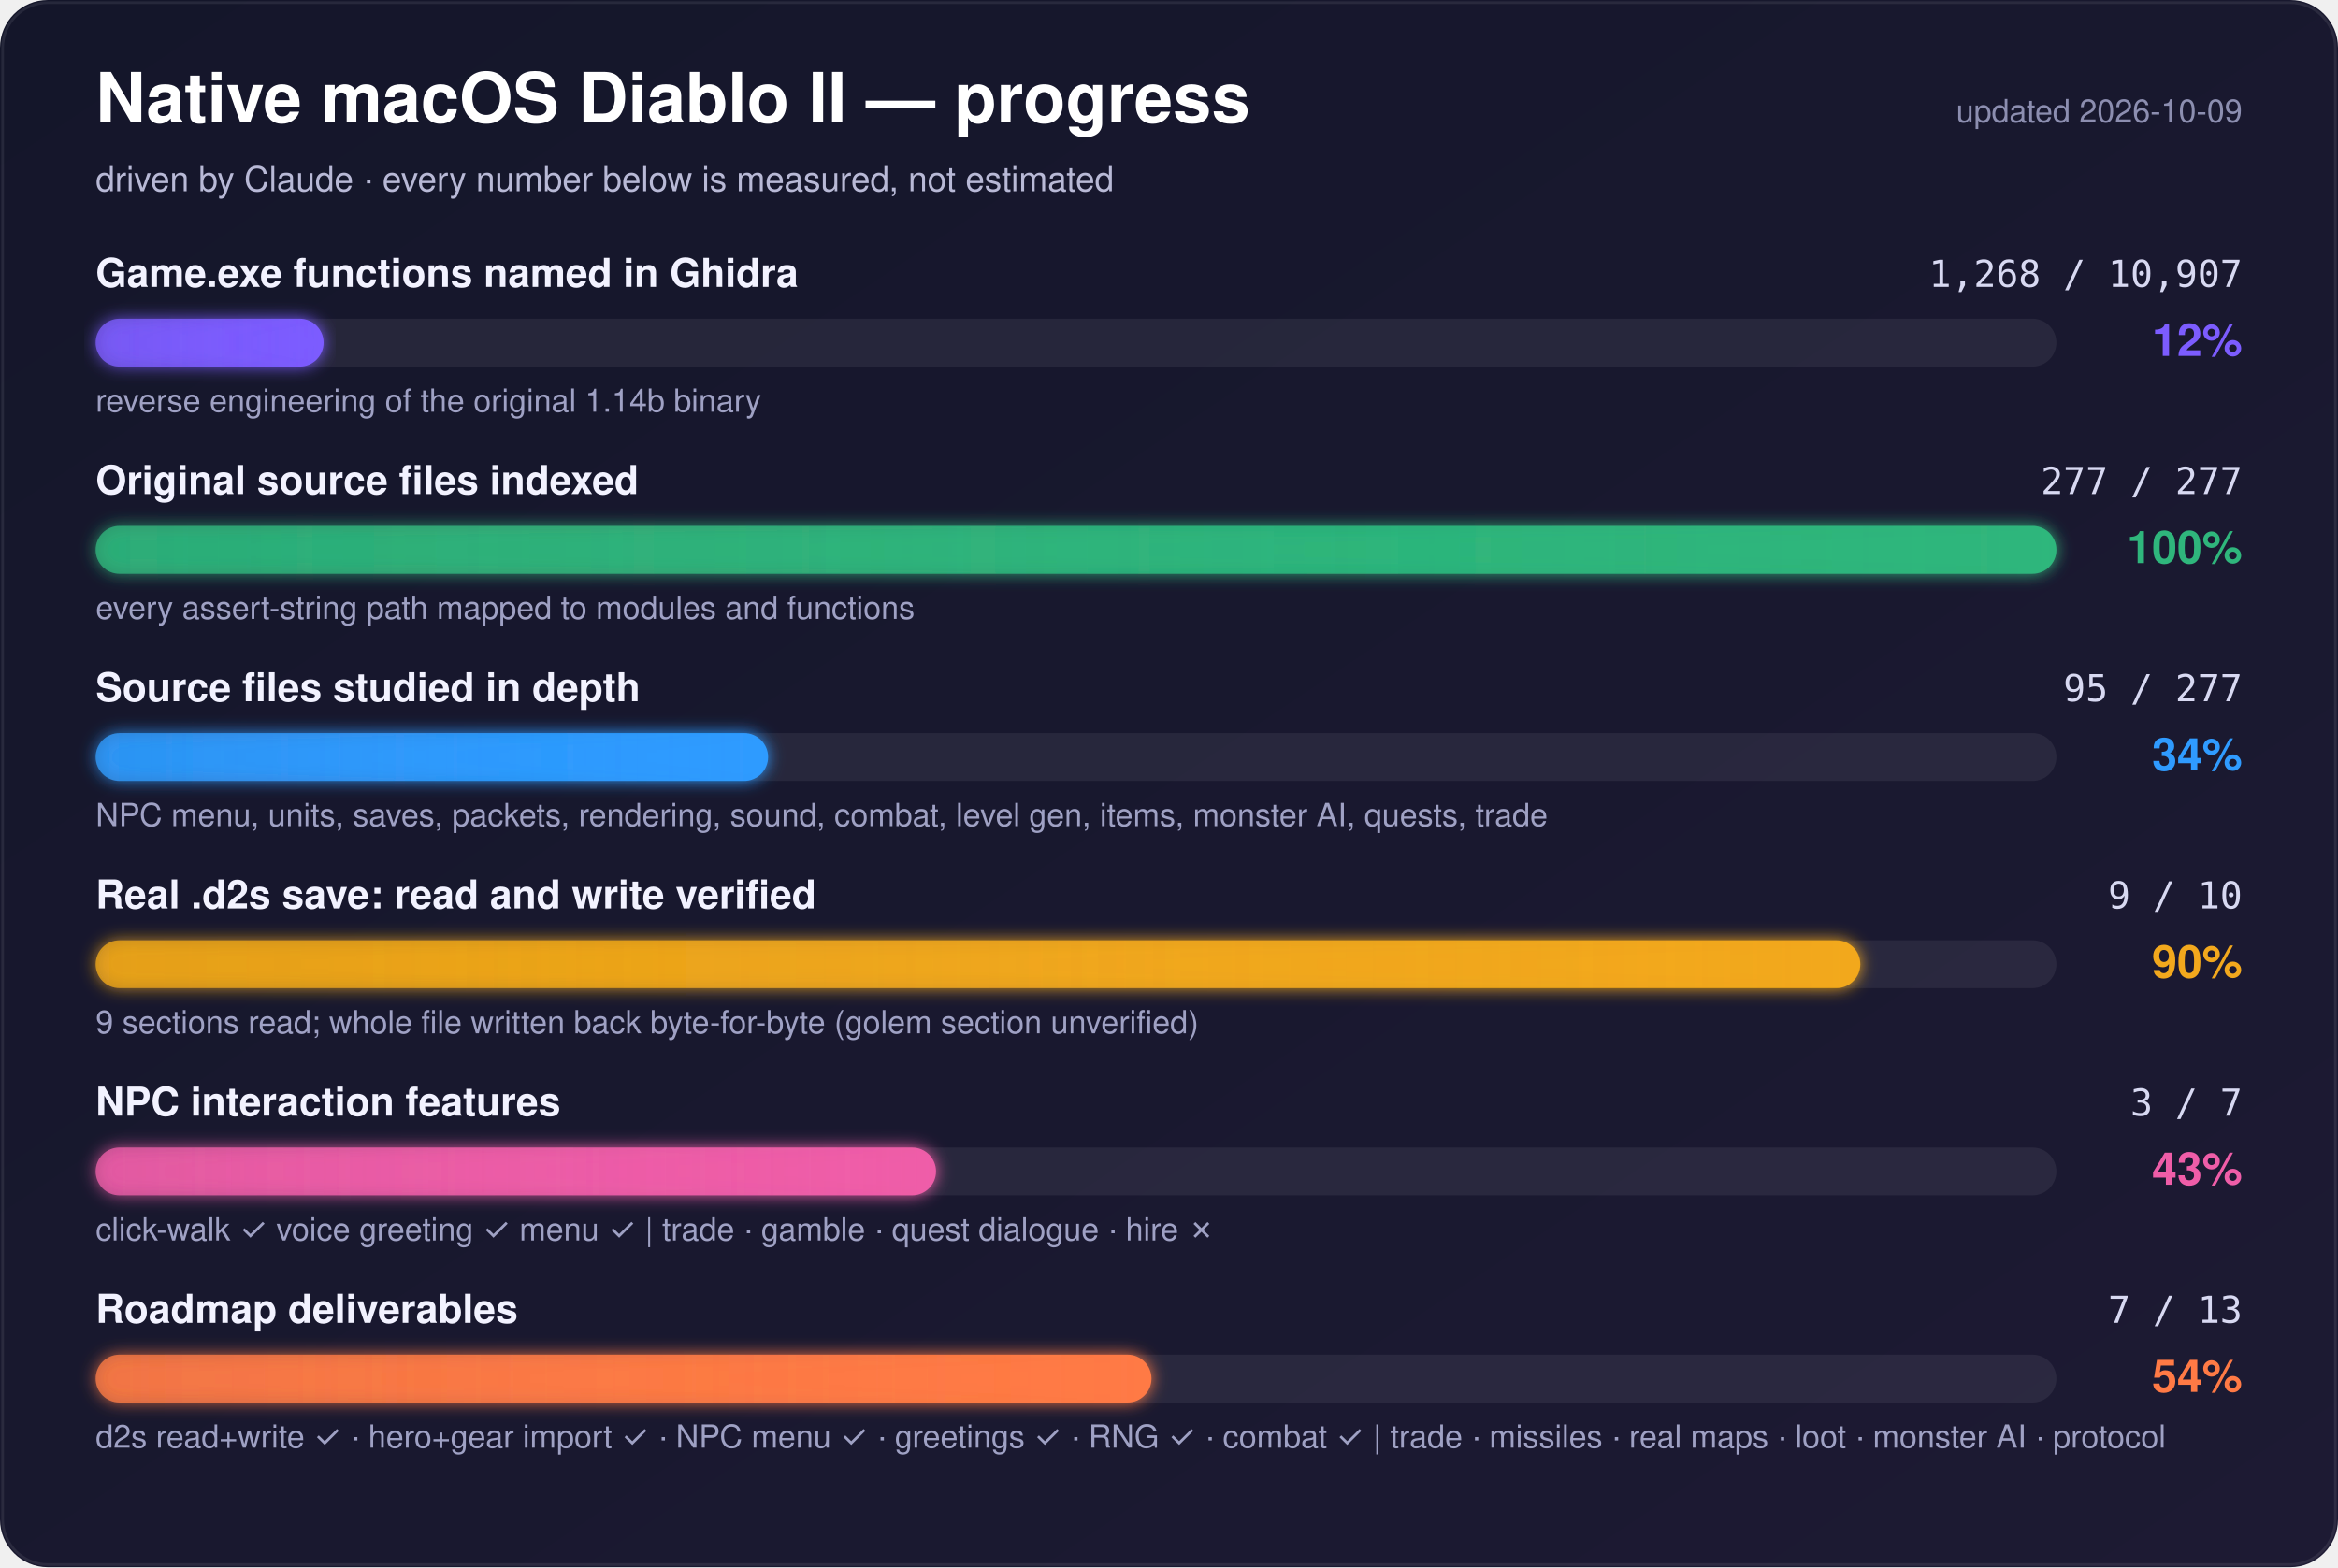
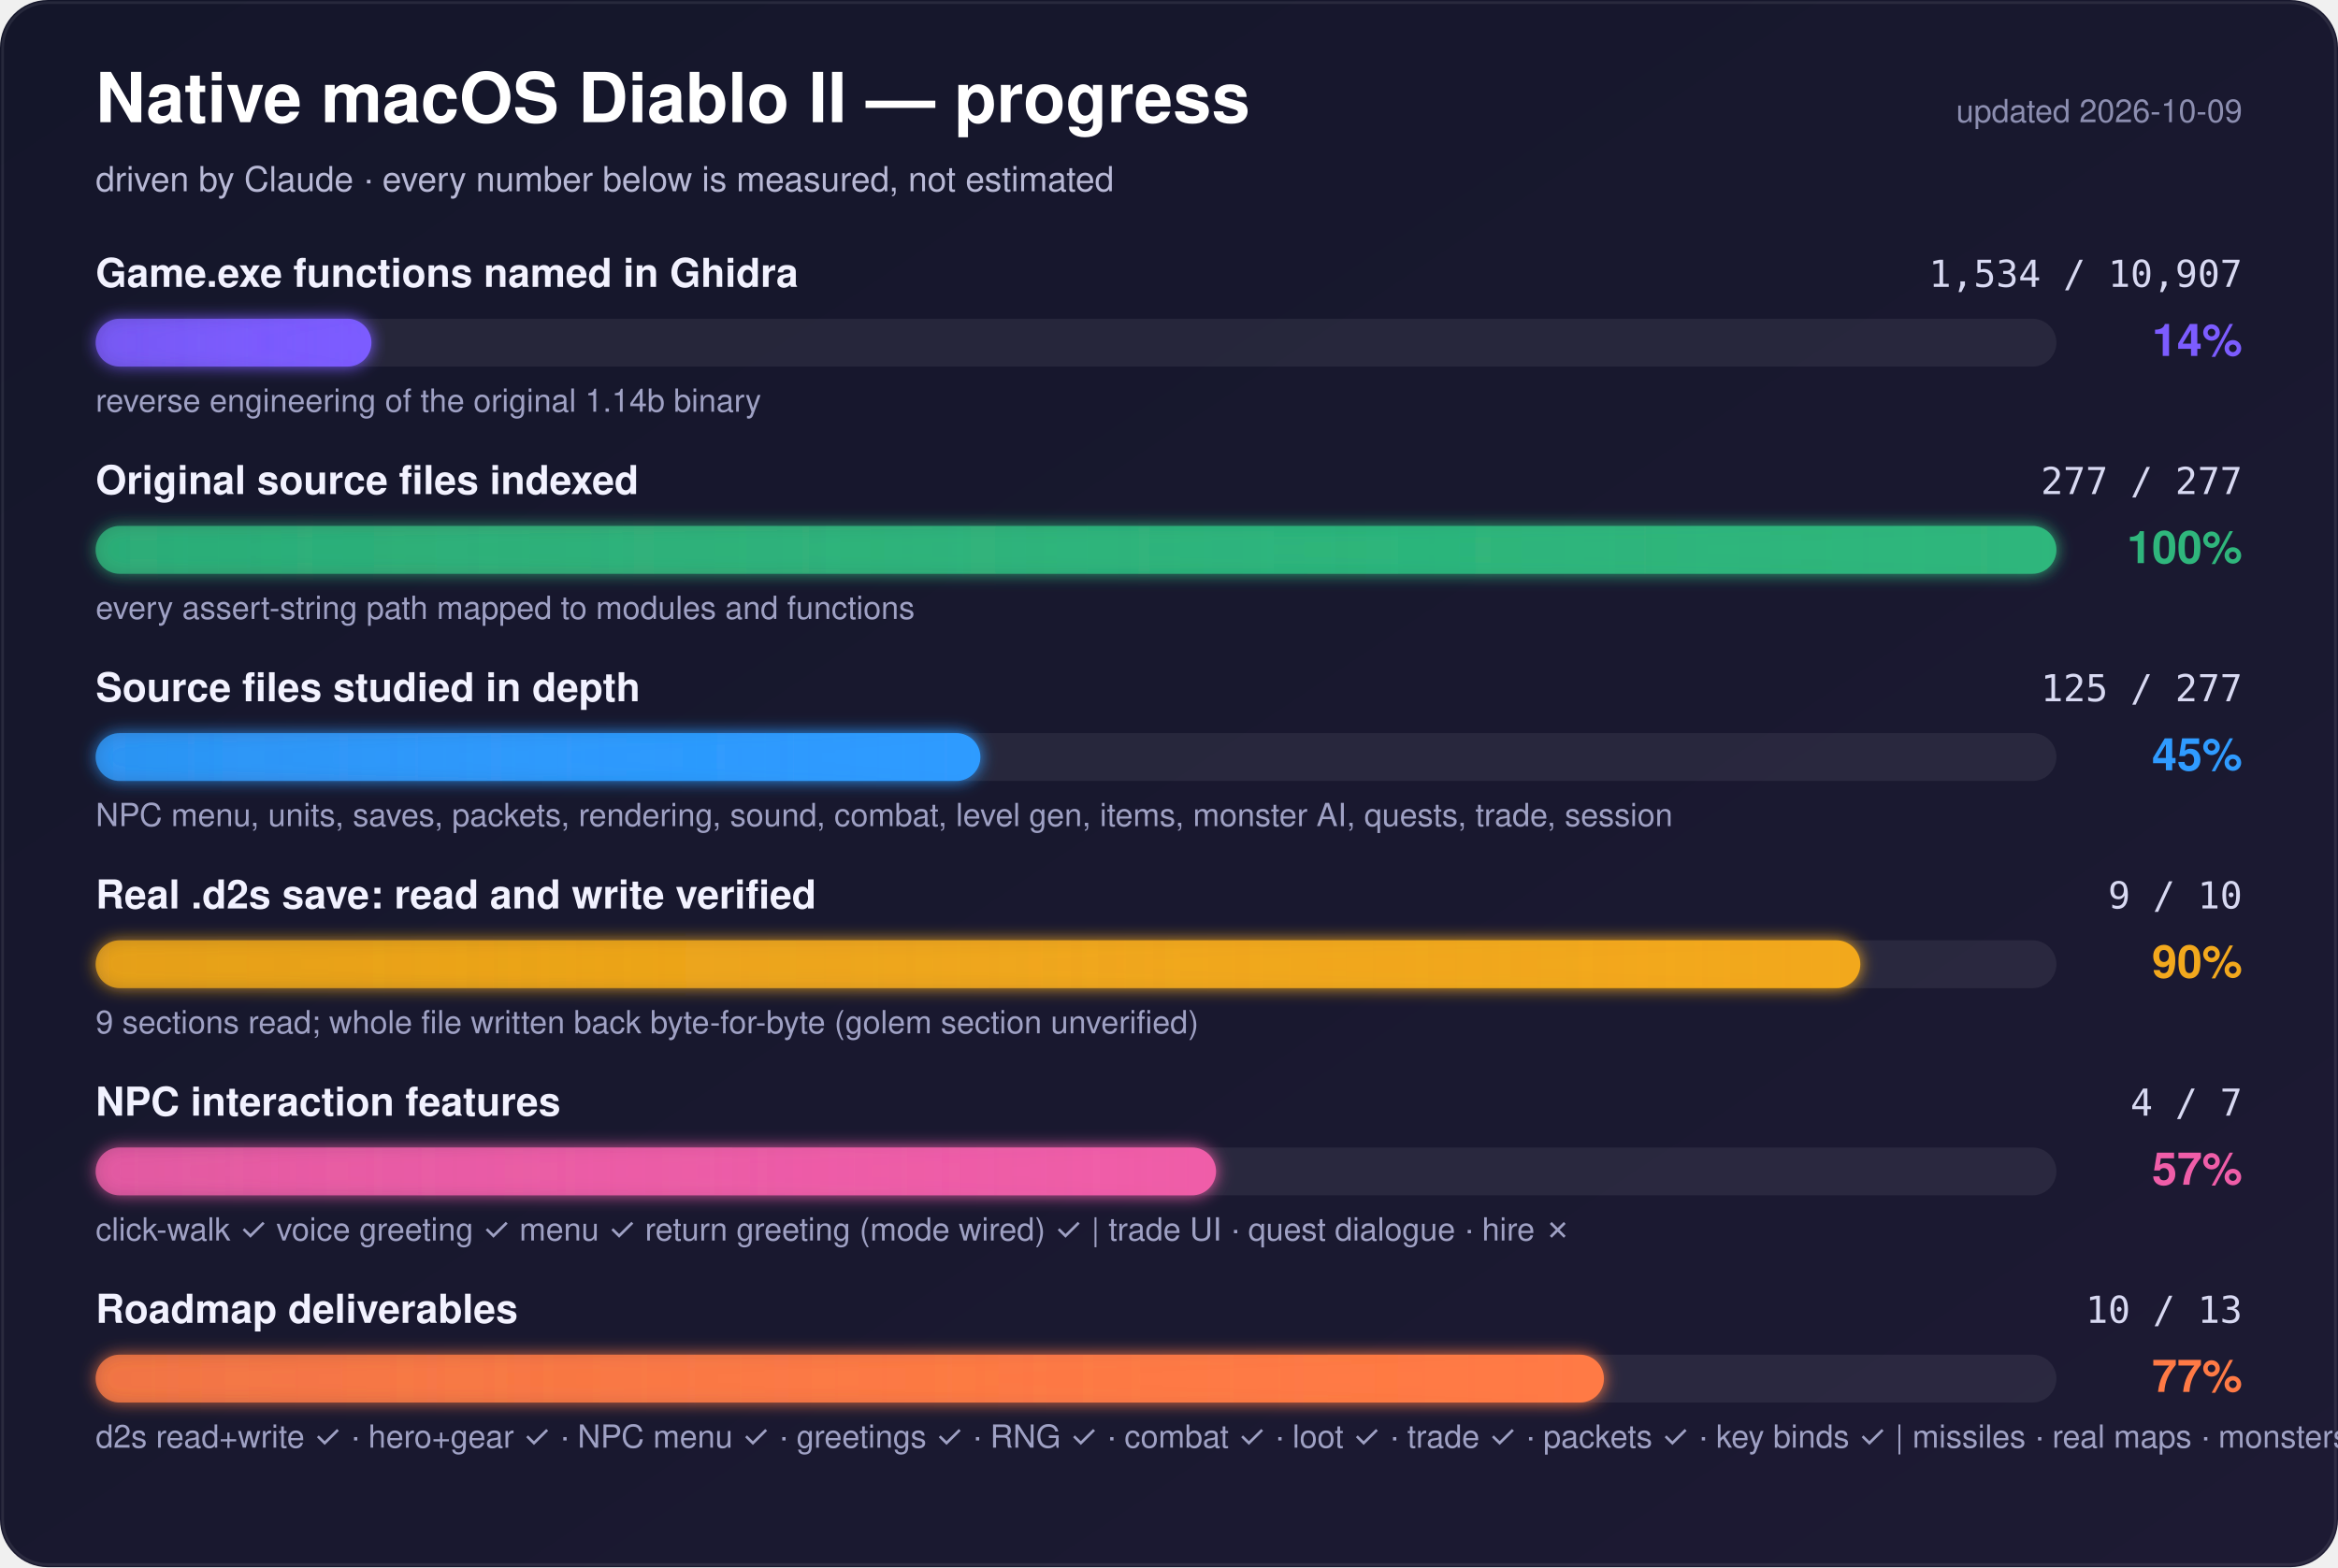
<svg xmlns="http://www.w3.org/2000/svg" width="880" height="590" viewBox="0 0 880 590" role="img" aria-label="Native macOS Diablo II — progress">
  <defs>
    <linearGradient id="bg" x1="0" y1="0" x2="1" y2="1">
      <stop offset="0" stop-color="#14162a" />
      <stop offset="1" stop-color="#1d1a33" />
    </linearGradient>
    <linearGradient id="g0" x1="0" y1="0" x2="1" y2="0">
      <stop offset="0" stop-color="#7c5cff" stop-opacity="0.75" />
      <stop offset="1" stop-color="#7c5cff" />
    </linearGradient>
    <linearGradient id="g1" x1="0" y1="0" x2="1" y2="0">
      <stop offset="0" stop-color="#2fb67c" stop-opacity="0.75" />
      <stop offset="1" stop-color="#2fb67c" />
    </linearGradient>
    <linearGradient id="g2" x1="0" y1="0" x2="1" y2="0">
      <stop offset="0" stop-color="#2f9bff" stop-opacity="0.75" />
      <stop offset="1" stop-color="#2f9bff" />
    </linearGradient>
    <linearGradient id="g3" x1="0" y1="0" x2="1" y2="0">
      <stop offset="0" stop-color="#f2a81d" stop-opacity="0.75" />
      <stop offset="1" stop-color="#f2a81d" />
    </linearGradient>
    <linearGradient id="g4" x1="0" y1="0" x2="1" y2="0">
      <stop offset="0" stop-color="#ef5da8" stop-opacity="0.75" />
      <stop offset="1" stop-color="#ef5da8" />
    </linearGradient>
    <linearGradient id="g5" x1="0" y1="0" x2="1" y2="0">
      <stop offset="0" stop-color="#ff7a45" stop-opacity="0.75" />
      <stop offset="1" stop-color="#ff7a45" />
    </linearGradient>
    <filter id="glow" x="-5%" y="-50%" width="110%" height="200%">
      <feGaussianBlur stdDeviation="3" result="b" />
      <feMerge>
        <feMergeNode in="b" />
        <feMergeNode in="SourceGraphic" />
      </feMerge>
    </filter>
  </defs>
  <rect width="880" height="590" rx="18" fill="url(#bg)" />
  <rect x="1" y="1" width="878" height="588" rx="17" fill="none" stroke="#ffffff" stroke-opacity="0.08" />
  <text x="36" y="46" font-family="-apple-system,Segoe UI,Helvetica,Arial,sans-serif" font-size="26" font-weight="700" fill="#ffffff">Native macOS Diablo II — progress</text>
  <text x="36" y="72" font-family="-apple-system,Segoe UI,Helvetica,Arial,sans-serif" font-size="13" fill="#b8b9d6">driven by Claude · every number below is measured, not estimated</text>
  <text x="844" y="46" text-anchor="end" font-family="-apple-system,Segoe UI,Helvetica,Arial,sans-serif" font-size="12" fill="#8c8eb0">updated 2026-10-09</text>
  <text x="36" y="108" font-family="-apple-system,Segoe UI,Helvetica,Arial,sans-serif" font-size="15" font-weight="600" fill="#f2f2ff">Game.exe functions named in Ghidra</text>
-   <text x="844" y="108" text-anchor="end" font-family="ui-monospace,SFMono-Regular,Menlo,monospace" font-size="14" fill="#d8d9f2">1,268 / 10,907</text>
+   <text x="844" y="108" text-anchor="end" font-family="ui-monospace,SFMono-Regular,Menlo,monospace" font-size="14" fill="#d8d9f2">1,534 / 10,907</text>
  <rect x="36" y="120" width="738" height="18" rx="9" fill="#ffffff" fill-opacity="0.07" />
-   <rect x="36" y="120" width="85.8" height="18" rx="9" fill="url(#g0)" filter="url(#glow)" />
-   <text x="844" y="134" text-anchor="end" font-family="-apple-system,Segoe UI,Helvetica,Arial,sans-serif" font-size="17" font-weight="700" fill="#7c5cff">12%</text>
+   <rect x="36" y="120" width="103.8" height="18" rx="9" fill="url(#g0)" filter="url(#glow)" />
+   <text x="844" y="134" text-anchor="end" font-family="-apple-system,Segoe UI,Helvetica,Arial,sans-serif" font-size="17" font-weight="700" fill="#7c5cff">14%</text>
  <text x="36" y="155" font-family="-apple-system,Segoe UI,Helvetica,Arial,sans-serif" font-size="12" fill="#9fa1c4">reverse engineering of the original 1.14b binary</text>
  <text x="36" y="186" font-family="-apple-system,Segoe UI,Helvetica,Arial,sans-serif" font-size="15" font-weight="600" fill="#f2f2ff">Original source files indexed</text>
  <text x="844" y="186" text-anchor="end" font-family="ui-monospace,SFMono-Regular,Menlo,monospace" font-size="14" fill="#d8d9f2">277 / 277</text>
  <rect x="36" y="198" width="738" height="18" rx="9" fill="#ffffff" fill-opacity="0.07" />
  <rect x="36" y="198" width="738.0" height="18" rx="9" fill="url(#g1)" filter="url(#glow)" />
  <text x="844" y="212" text-anchor="end" font-family="-apple-system,Segoe UI,Helvetica,Arial,sans-serif" font-size="17" font-weight="700" fill="#2fb67c">100%</text>
  <text x="36" y="233" font-family="-apple-system,Segoe UI,Helvetica,Arial,sans-serif" font-size="12" fill="#9fa1c4">every assert-string path mapped to modules and functions</text>
  <text x="36" y="264" font-family="-apple-system,Segoe UI,Helvetica,Arial,sans-serif" font-size="15" font-weight="600" fill="#f2f2ff">Source files studied in depth</text>
-   <text x="844" y="264" text-anchor="end" font-family="ui-monospace,SFMono-Regular,Menlo,monospace" font-size="14" fill="#d8d9f2">95 / 277</text>
+   <text x="844" y="264" text-anchor="end" font-family="ui-monospace,SFMono-Regular,Menlo,monospace" font-size="14" fill="#d8d9f2">125 / 277</text>
  <rect x="36" y="276" width="738" height="18" rx="9" fill="#ffffff" fill-opacity="0.07" />
-   <rect x="36" y="276" width="253.1" height="18" rx="9" fill="url(#g2)" filter="url(#glow)" />
-   <text x="844" y="290" text-anchor="end" font-family="-apple-system,Segoe UI,Helvetica,Arial,sans-serif" font-size="17" font-weight="700" fill="#2f9bff">34%</text>
-   <text x="36" y="311" font-family="-apple-system,Segoe UI,Helvetica,Arial,sans-serif" font-size="12" fill="#9fa1c4">NPC menu, units, saves, packets, rendering, sound, combat, level gen, items, monster AI, quests, trade</text>
+   <rect x="36" y="276" width="333.0" height="18" rx="9" fill="url(#g2)" filter="url(#glow)" />
+   <text x="844" y="290" text-anchor="end" font-family="-apple-system,Segoe UI,Helvetica,Arial,sans-serif" font-size="17" font-weight="700" fill="#2f9bff">45%</text>
+   <text x="36" y="311" font-family="-apple-system,Segoe UI,Helvetica,Arial,sans-serif" font-size="12" fill="#9fa1c4">NPC menu, units, saves, packets, rendering, sound, combat, level gen, items, monster AI, quests, trade, session</text>
  <text x="36" y="342" font-family="-apple-system,Segoe UI,Helvetica,Arial,sans-serif" font-size="15" font-weight="600" fill="#f2f2ff">Real .d2s save: read and write verified</text>
  <text x="844" y="342" text-anchor="end" font-family="ui-monospace,SFMono-Regular,Menlo,monospace" font-size="14" fill="#d8d9f2">9 / 10</text>
  <rect x="36" y="354" width="738" height="18" rx="9" fill="#ffffff" fill-opacity="0.07" />
  <rect x="36" y="354" width="664.2" height="18" rx="9" fill="url(#g3)" filter="url(#glow)" />
  <text x="844" y="368" text-anchor="end" font-family="-apple-system,Segoe UI,Helvetica,Arial,sans-serif" font-size="17" font-weight="700" fill="#f2a81d">90%</text>
  <text x="36" y="389" font-family="-apple-system,Segoe UI,Helvetica,Arial,sans-serif" font-size="12" fill="#9fa1c4">9 sections read; whole file written back byte-for-byte (golem section unverified)</text>
  <text x="36" y="420" font-family="-apple-system,Segoe UI,Helvetica,Arial,sans-serif" font-size="15" font-weight="600" fill="#f2f2ff">NPC interaction features</text>
-   <text x="844" y="420" text-anchor="end" font-family="ui-monospace,SFMono-Regular,Menlo,monospace" font-size="14" fill="#d8d9f2">3 / 7</text>
+   <text x="844" y="420" text-anchor="end" font-family="ui-monospace,SFMono-Regular,Menlo,monospace" font-size="14" fill="#d8d9f2">4 / 7</text>
  <rect x="36" y="432" width="738" height="18" rx="9" fill="#ffffff" fill-opacity="0.07" />
-   <rect x="36" y="432" width="316.3" height="18" rx="9" fill="url(#g4)" filter="url(#glow)" />
-   <text x="844" y="446" text-anchor="end" font-family="-apple-system,Segoe UI,Helvetica,Arial,sans-serif" font-size="17" font-weight="700" fill="#ef5da8">43%</text>
-   <text x="36" y="467" font-family="-apple-system,Segoe UI,Helvetica,Arial,sans-serif" font-size="12" fill="#9fa1c4">click-walk ✓  voice greeting ✓  menu ✓   |   trade · gamble · quest dialogue · hire ✗</text>
+   <rect x="36" y="432" width="421.7" height="18" rx="9" fill="url(#g4)" filter="url(#glow)" />
+   <text x="844" y="446" text-anchor="end" font-family="-apple-system,Segoe UI,Helvetica,Arial,sans-serif" font-size="17" font-weight="700" fill="#ef5da8">57%</text>
+   <text x="36" y="467" font-family="-apple-system,Segoe UI,Helvetica,Arial,sans-serif" font-size="12" fill="#9fa1c4">click-walk ✓  voice greeting ✓  menu ✓  return greeting (mode wired) ✓   |   trade UI · quest dialogue · hire ✗</text>
  <text x="36" y="498" font-family="-apple-system,Segoe UI,Helvetica,Arial,sans-serif" font-size="15" font-weight="600" fill="#f2f2ff">Roadmap deliverables</text>
-   <text x="844" y="498" text-anchor="end" font-family="ui-monospace,SFMono-Regular,Menlo,monospace" font-size="14" fill="#d8d9f2">7 / 13</text>
+   <text x="844" y="498" text-anchor="end" font-family="ui-monospace,SFMono-Regular,Menlo,monospace" font-size="14" fill="#d8d9f2">10 / 13</text>
  <rect x="36" y="510" width="738" height="18" rx="9" fill="#ffffff" fill-opacity="0.07" />
-   <rect x="36" y="510" width="397.4" height="18" rx="9" fill="url(#g5)" filter="url(#glow)" />
-   <text x="844" y="524" text-anchor="end" font-family="-apple-system,Segoe UI,Helvetica,Arial,sans-serif" font-size="17" font-weight="700" fill="#ff7a45">54%</text>
-   <text x="36" y="545" font-family="-apple-system,Segoe UI,Helvetica,Arial,sans-serif" font-size="12" fill="#9fa1c4">d2s read+write ✓ · hero+gear import ✓ · NPC menu ✓ · greetings ✓ · RNG ✓ · combat ✓  |  trade · missiles · real maps · loot · monster AI · protocol</text>
+   <rect x="36" y="510" width="567.7" height="18" rx="9" fill="url(#g5)" filter="url(#glow)" />
+   <text x="844" y="524" text-anchor="end" font-family="-apple-system,Segoe UI,Helvetica,Arial,sans-serif" font-size="17" font-weight="700" fill="#ff7a45">77%</text>
+   <text x="36" y="545" font-family="-apple-system,Segoe UI,Helvetica,Arial,sans-serif" font-size="12" fill="#9fa1c4">d2s read+write ✓ · hero+gear ✓ · NPC menu ✓ · greetings ✓ · RNG ✓ · combat ✓ · loot ✓ · trade ✓ · packets ✓ · key binds ✓  |  missiles · real maps · monsters+AI</text>
</svg>
